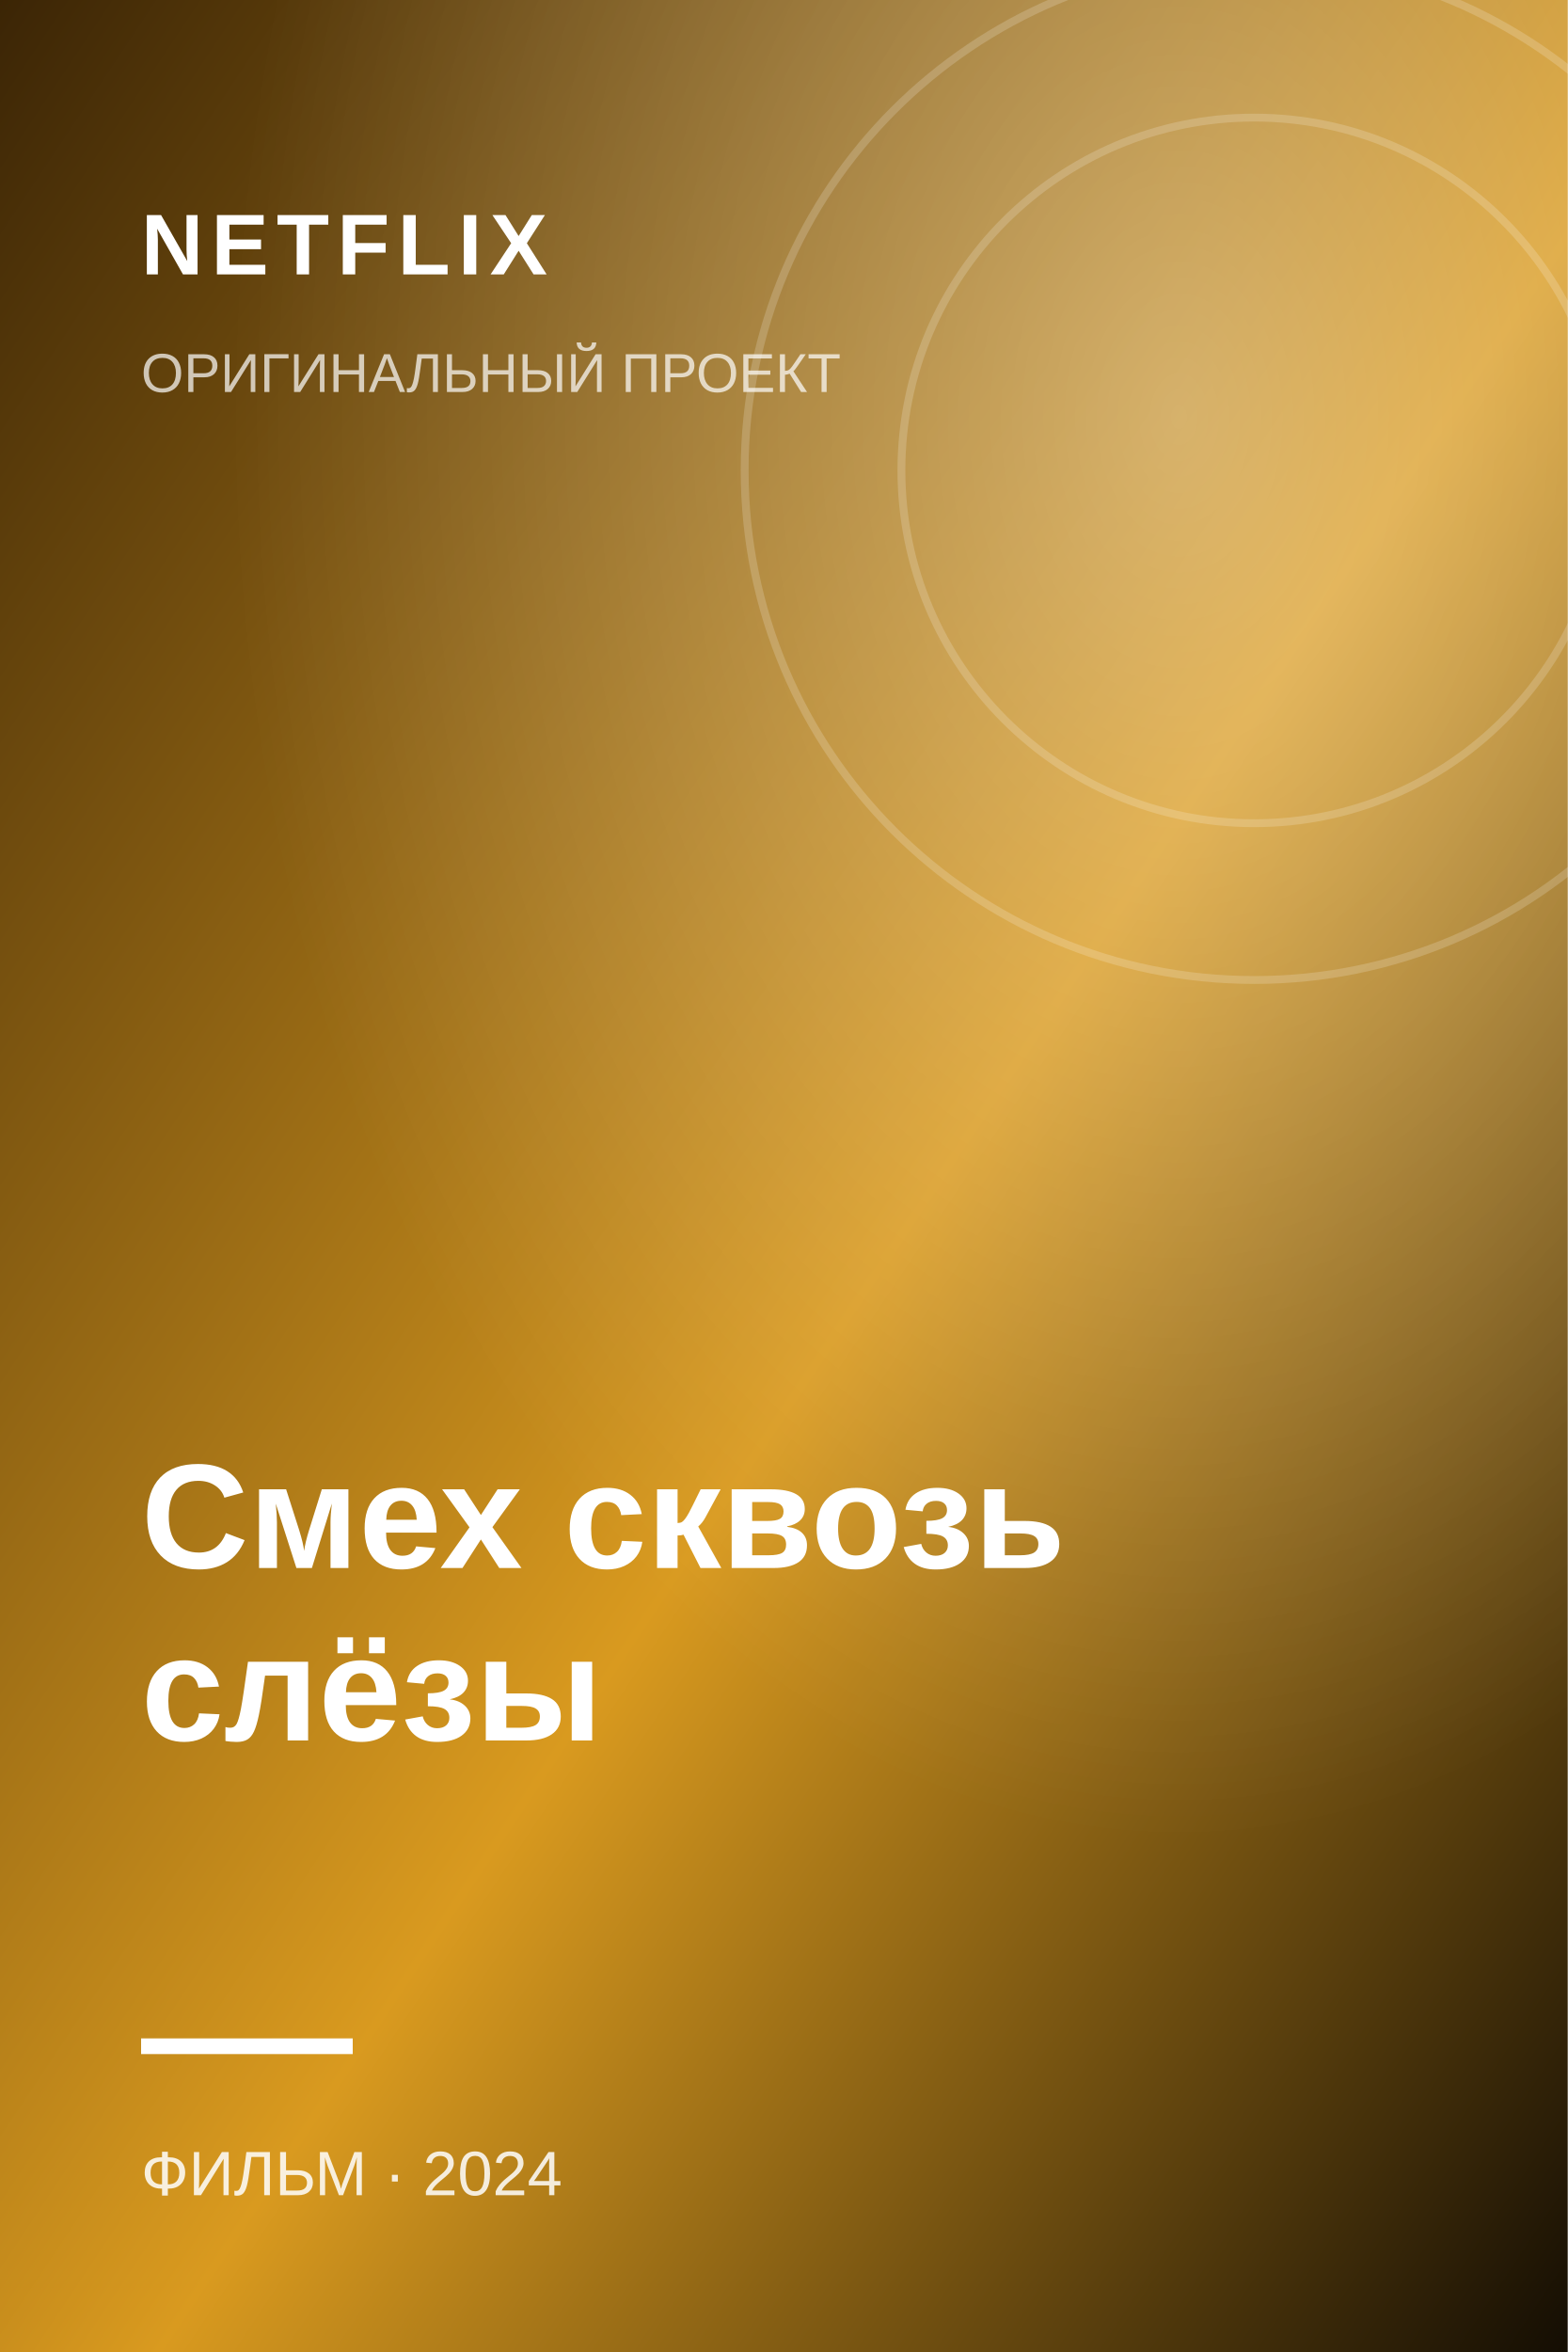
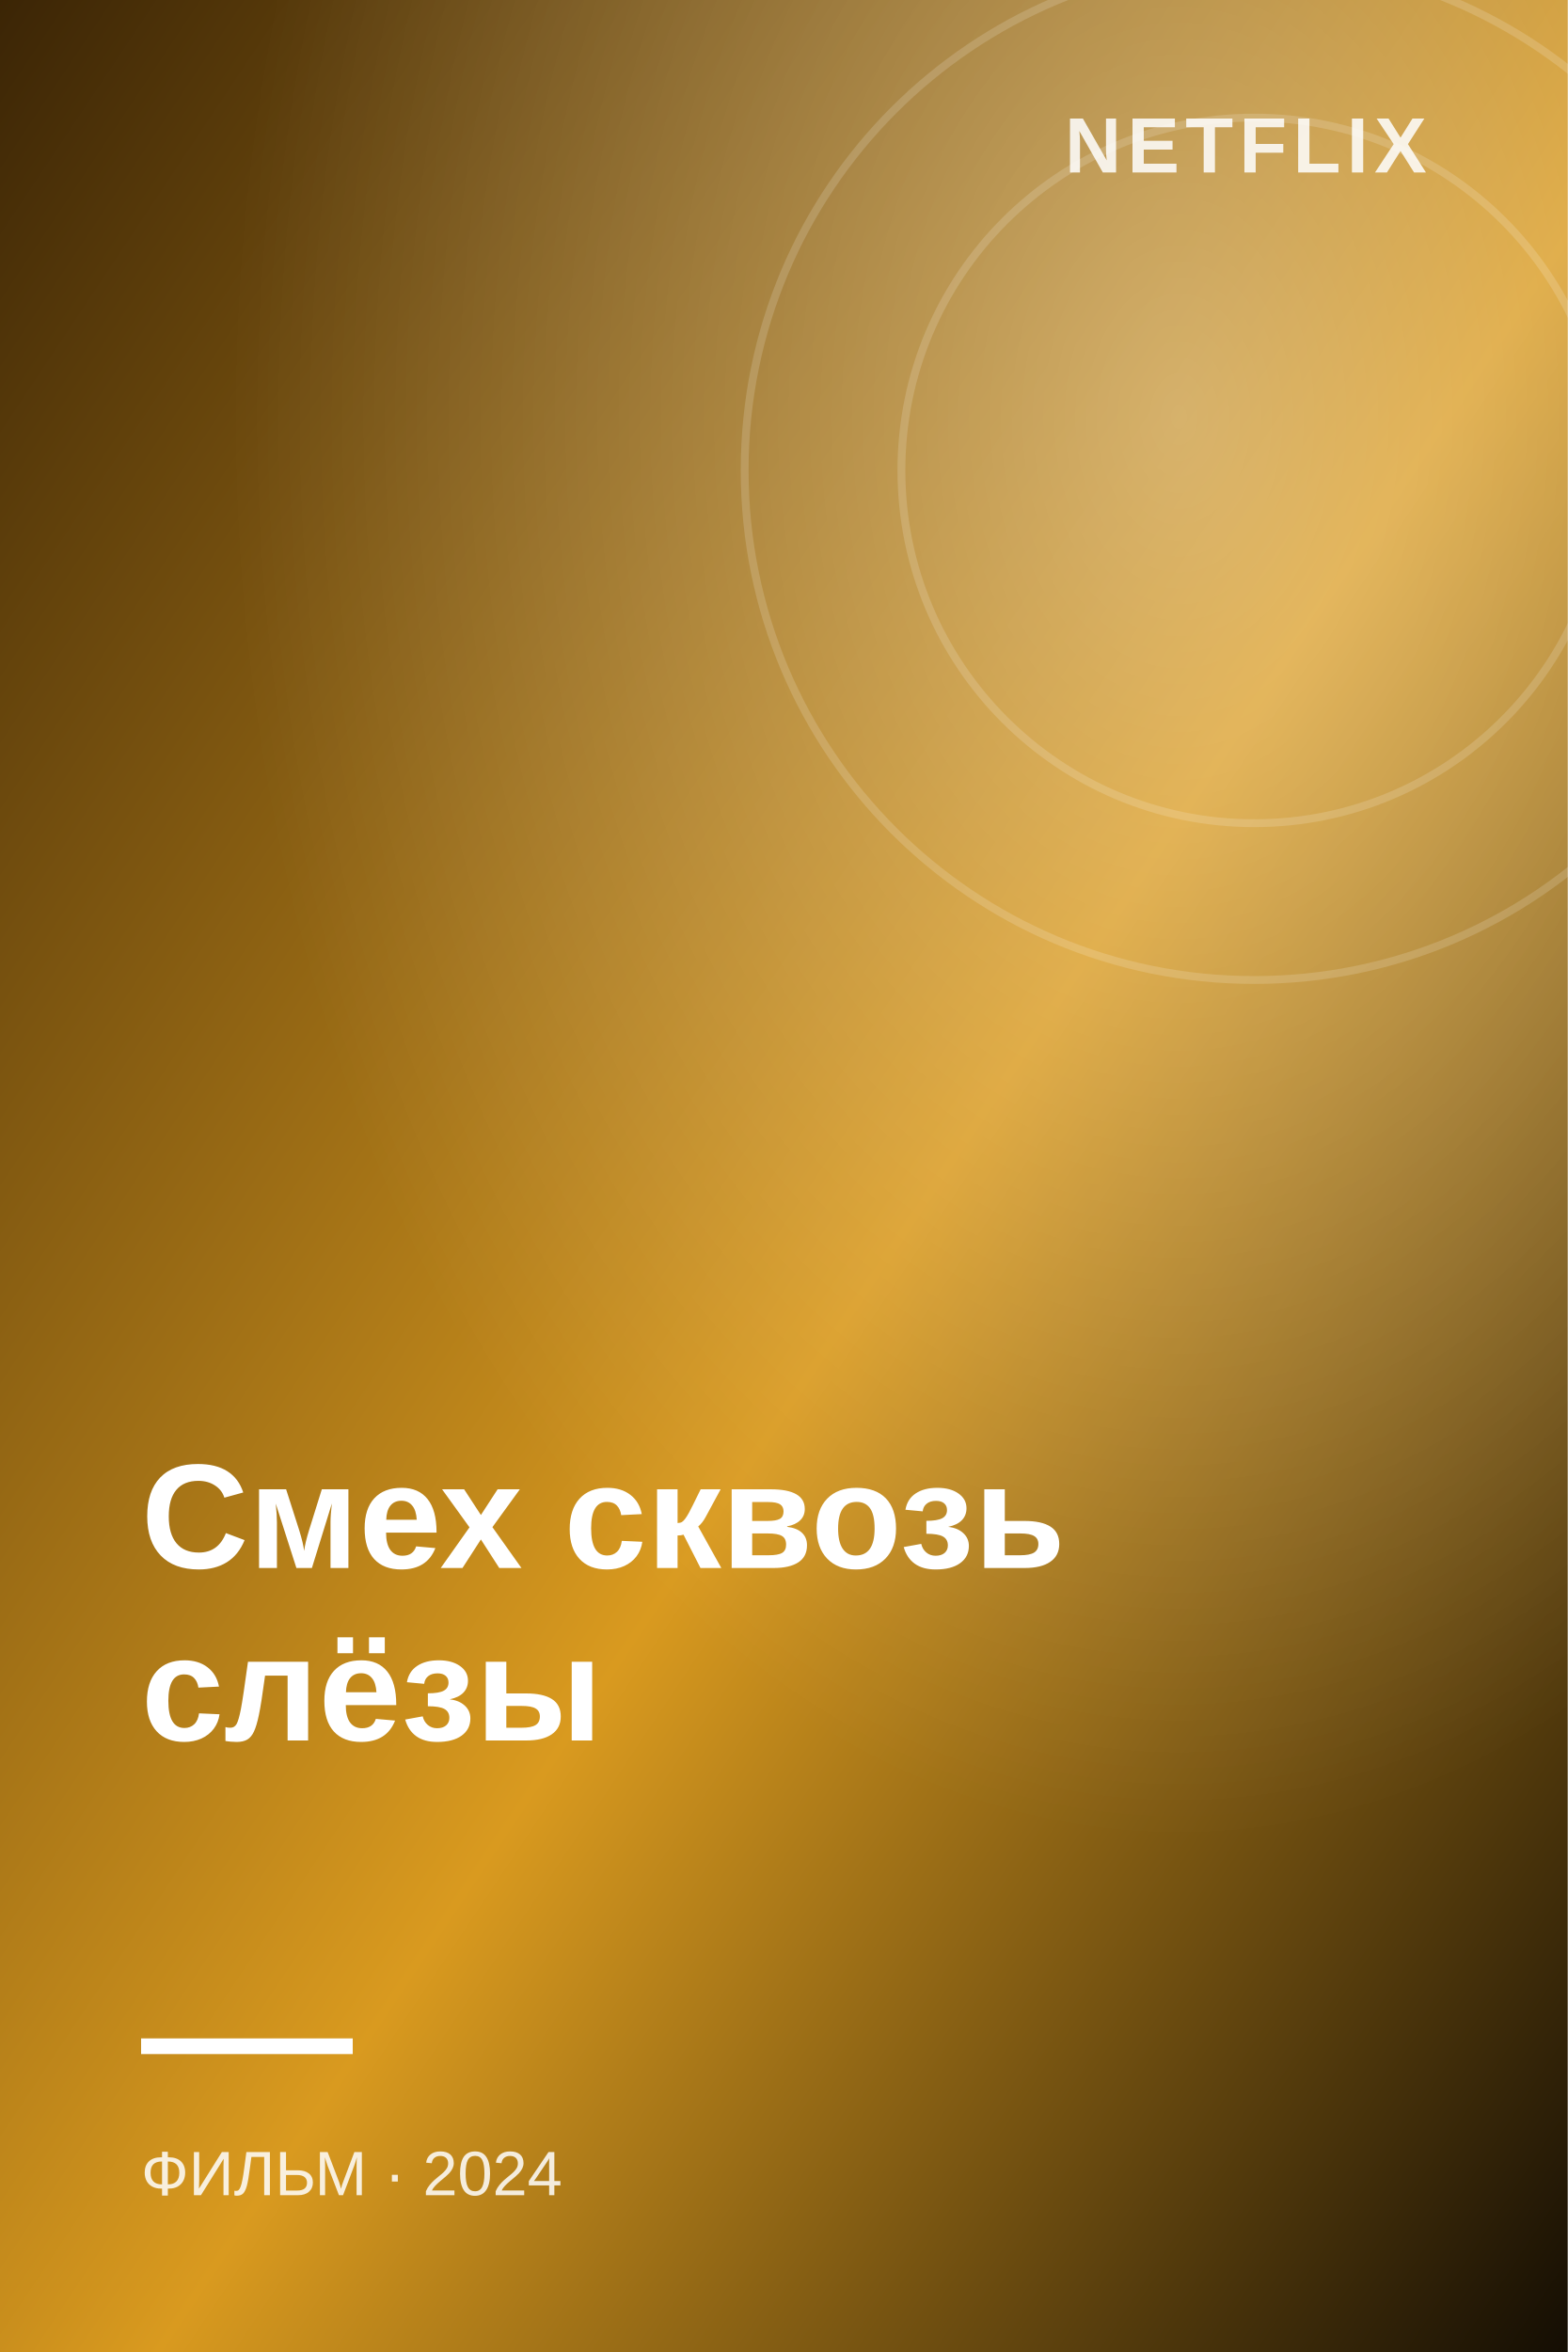
<svg xmlns="http://www.w3.org/2000/svg" width="400" height="600" viewBox="0 0 400 600">
  <defs>
    <linearGradient id="g" x1="0" y1="0" x2="1" y2="1">
      <stop offset="0" stop-color="#3a2405" />
      <stop offset="0.55" stop-color="#d99a1f" />
      <stop offset="1" stop-color="#120c03" />
    </linearGradient>
    <radialGradient id="gl" cx="0.75" cy="0.18" r="0.6">
      <stop offset="0" stop-color="#ffffff" stop-opacity="0.35" />
      <stop offset="1" stop-color="#ffffff" stop-opacity="0" />
    </radialGradient>
  </defs>
  <rect width="400" height="600" fill="url(#g)" />
  <rect width="400" height="600" fill="url(#gl)" />
-   <g opacity="0.18" fill="none" stroke="#ffffff" stroke-width="2">
+   <g opacity="0.16" fill="none" stroke="#ffffff" stroke-width="2">
    <circle cx="320" cy="120" r="90" />
    <circle cx="320" cy="120" r="130" />
  </g>
-   <text x="36" y="70" font-family="Montserrat, Arial, sans-serif" font-size="22" font-weight="900" fill="#ffffff" letter-spacing="2">NETFLIX</text>
-   <text x="36" y="100" font-family="Arial, sans-serif" font-size="14" fill="#ffffff" opacity="0.7">ОРИГИНАЛЬНЫЙ ПРОЕКТ</text>
+   <text x="364" y="44" text-anchor="end" font-family="Montserrat, Arial, sans-serif" font-size="20" font-weight="900" fill="#ffffff" opacity="0.85" letter-spacing="1.5">NETFLIX</text>
  <text x="36" y="400" font-family="Montserrat, Arial, sans-serif" font-size="38" font-weight="800" fill="#ffffff">Смех сквозь</text>
  <text x="36" y="444" font-family="Montserrat, Arial, sans-serif" font-size="38" font-weight="800" fill="#ffffff">слёзы</text>
+   <rect x="36" y="520" width="54" height="4" fill="#ffffff" />
  <text x="36" y="560" font-family="Arial, sans-serif" font-size="16" fill="#ffffff" opacity="0.85">ФИЛЬМ · 2024</text>
-   <rect x="36" y="520" width="54" height="4" fill="#ffffff" />
</svg>
